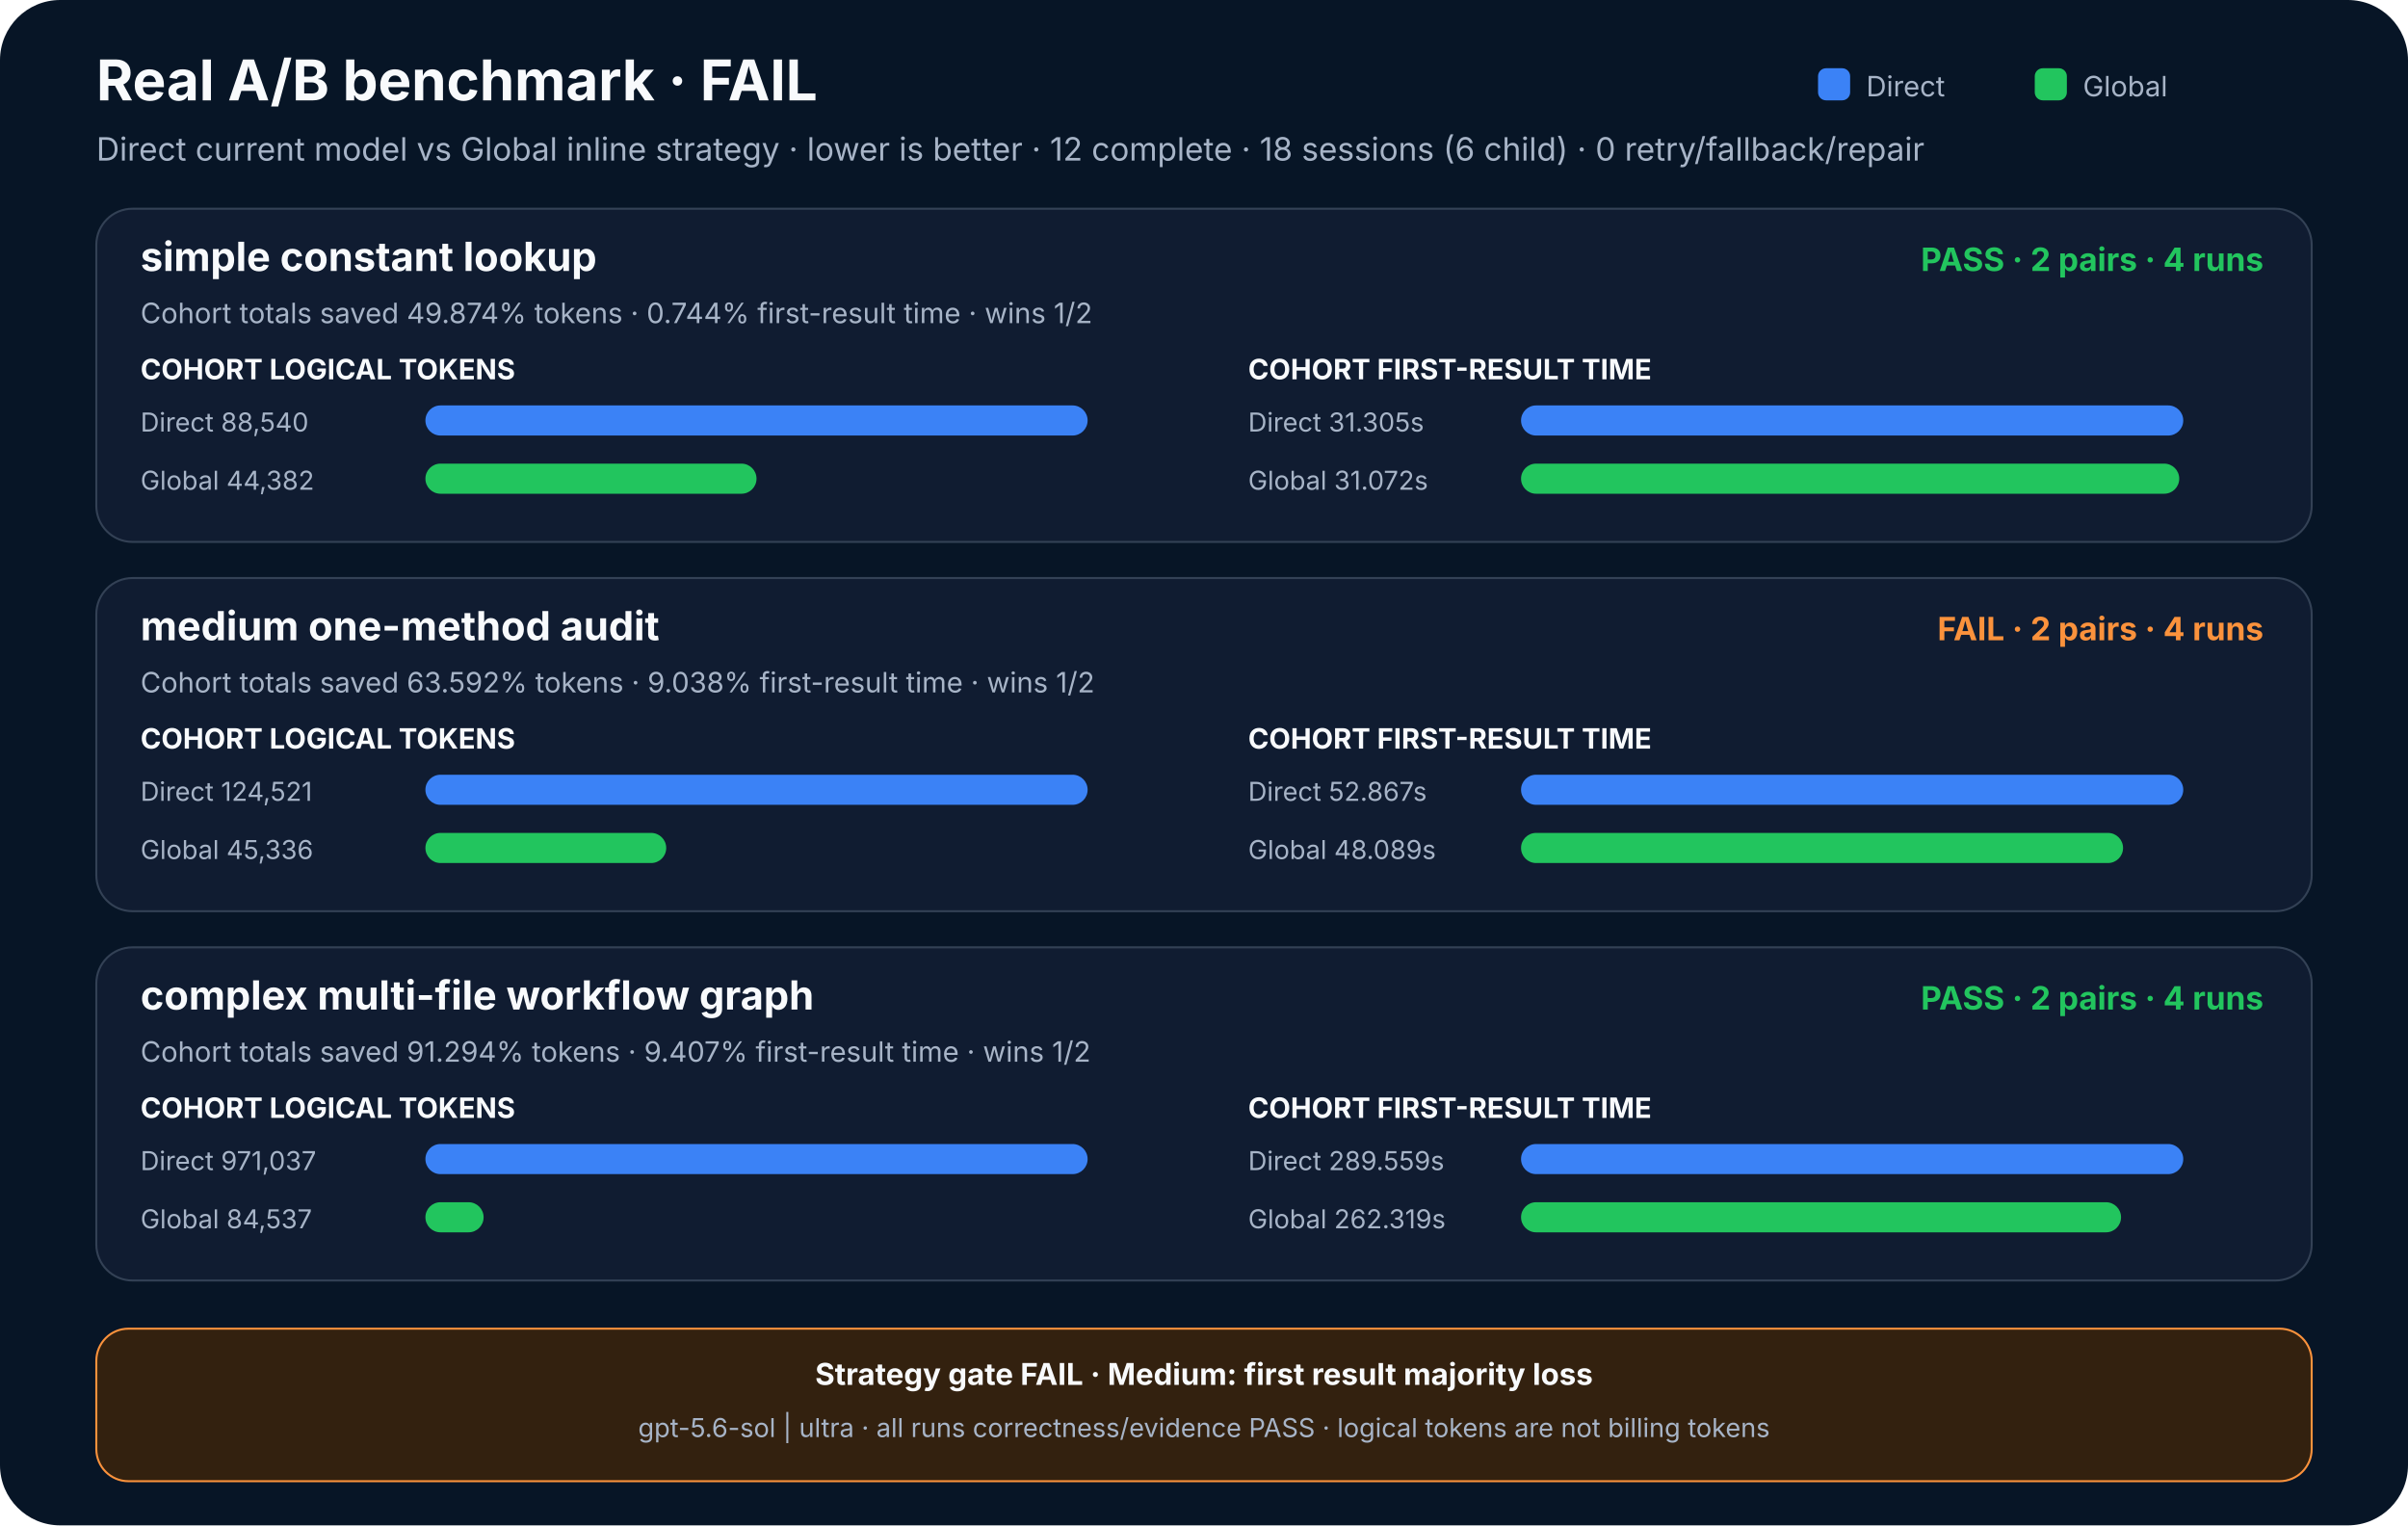
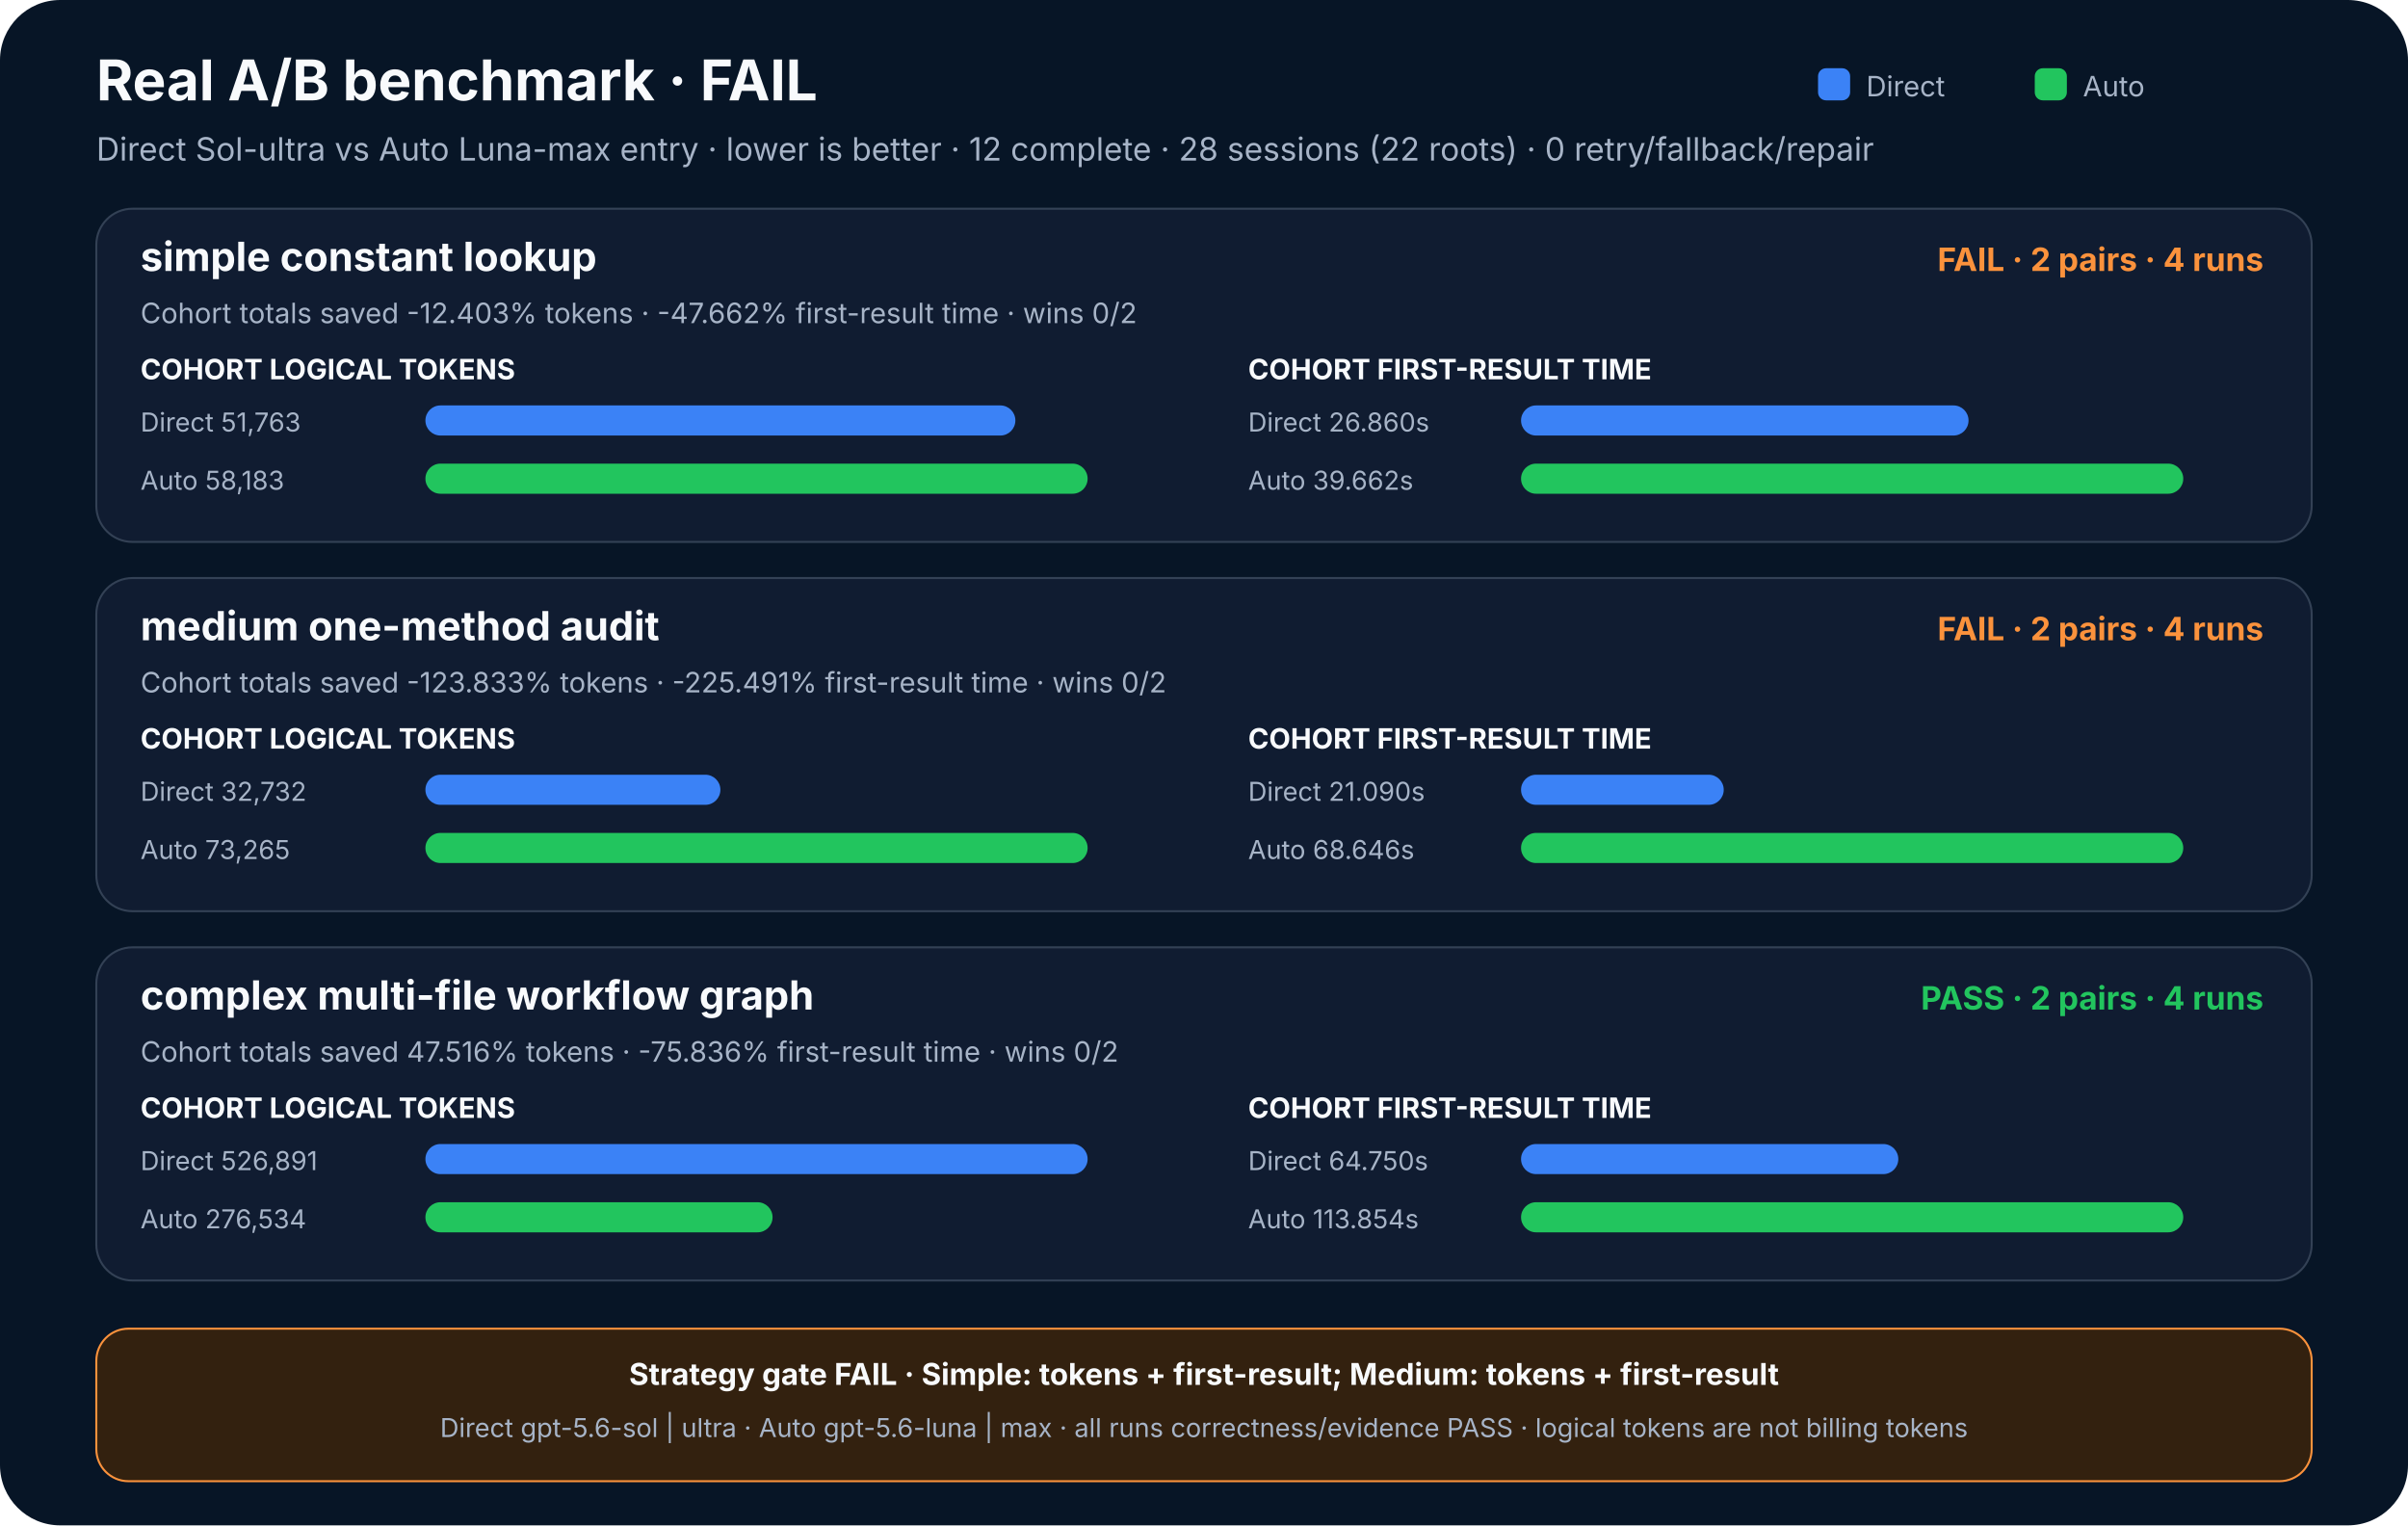
<svg xmlns="http://www.w3.org/2000/svg" width="1200" height="760" viewBox="0 0 1200 760" role="img" aria-labelledby="title desc">
  <rect width="1200" height="760" rx="30" fill="#071526" />
  <text x="48" y="50" fill="#f8fafc" font-family="Inter,Arial,sans-serif" font-size="28" font-weight="700">Real A/B benchmark · FAIL</text>
-   <text x="48" y="80" fill="#a7b4c7" font-family="Inter,Arial,sans-serif" font-size="16">Direct current model vs Global inline strategy · lower is better · 12 complete · 18 sessions (6 child) · 0 retry/fallback/repair</text>
+   <text x="48" y="80" fill="#a7b4c7" font-family="Inter,Arial,sans-serif" font-size="16">Direct Sol-ultra vs Auto Luna-max entry · lower is better · 12 complete · 28 sessions (22 roots) · 0 retry/fallback/repair</text>
  <rect x="906" y="34" width="16" height="16" rx="4" fill="#3b82f6" />
  <text x="930" y="48" fill="#a7b4c7" font-family="Inter,Arial,sans-serif" font-size="14">Direct</text>
  <rect x="1014" y="34" width="16" height="16" rx="4" fill="#22c55e" />
-   <text x="1038" y="48" fill="#a7b4c7" font-family="Inter,Arial,sans-serif" font-size="14">Global</text>
+   <text x="1038" y="48" fill="#a7b4c7" font-family="Inter,Arial,sans-serif" font-size="14">Auto</text>
  <g transform="translate(48 104)">
    <rect width="1104" height="166" rx="18" fill="#101c31" stroke="#334155" />
    <text x="22" y="31" fill="#f8fafc" font-family="Inter,Arial,sans-serif" font-size="20" font-weight="700">simple constant lookup</text>
-     <text x="1080" y="31" text-anchor="end" fill="#22c55e" font-family="Inter,Arial,sans-serif" font-size="16" font-weight="700">PASS · 2 pairs · 4 runs</text>
-     <text x="22" y="57" fill="#a7b4c7" font-family="Inter,Arial,sans-serif" font-size="14">Cohort totals saved 49.874% tokens · 0.744% first-result time · wins 1/2</text>
+     <text x="1080" y="31" text-anchor="end" fill="#fb923c" font-family="Inter,Arial,sans-serif" font-size="16" font-weight="700">FAIL · 2 pairs · 4 runs</text>
+     <text x="22" y="57" fill="#a7b4c7" font-family="Inter,Arial,sans-serif" font-size="14">Cohort totals saved -12.403% tokens · -47.662% first-result time · wins 0/2</text>
    <text x="22" y="85" fill="#f8fafc" font-family="Inter,Arial,sans-serif" font-size="14" font-weight="700">COHORT LOGICAL TOKENS</text>
    <text x="574" y="85" fill="#f8fafc" font-family="Inter,Arial,sans-serif" font-size="14" font-weight="700">COHORT FIRST-RESULT TIME</text>
-     <text x="22" y="111" fill="#a7b4c7" font-family="Inter,Arial,sans-serif" font-size="13">Direct 88,540</text>
-     <rect x="164" y="98" width="330" height="15" rx="7.5" fill="#3b82f6" />
-     <text x="22" y="140" fill="#a7b4c7" font-family="Inter,Arial,sans-serif" font-size="13">Global 44,382</text>
-     <rect x="164" y="127" width="165" height="15" rx="7.5" fill="#22c55e" />
-     <text x="574" y="111" fill="#a7b4c7" font-family="Inter,Arial,sans-serif" font-size="13">Direct 31.305s</text>
-     <rect x="710" y="98" width="330" height="15" rx="7.5" fill="#3b82f6" />
-     <text x="574" y="140" fill="#a7b4c7" font-family="Inter,Arial,sans-serif" font-size="13">Global 31.072s</text>
-     <rect x="710" y="127" width="328" height="15" rx="7.5" fill="#22c55e" />
+     <text x="22" y="111" fill="#a7b4c7" font-family="Inter,Arial,sans-serif" font-size="13">Direct 51,763</text>
+     <rect x="164" y="98" width="294" height="15" rx="7.5" fill="#3b82f6" />
+     <text x="22" y="140" fill="#a7b4c7" font-family="Inter,Arial,sans-serif" font-size="13">Auto 58,183</text>
+     <rect x="164" y="127" width="330" height="15" rx="7.5" fill="#22c55e" />
+     <text x="574" y="111" fill="#a7b4c7" font-family="Inter,Arial,sans-serif" font-size="13">Direct 26.860s</text>
+     <rect x="710" y="98" width="223" height="15" rx="7.5" fill="#3b82f6" />
+     <text x="574" y="140" fill="#a7b4c7" font-family="Inter,Arial,sans-serif" font-size="13">Auto 39.662s</text>
+     <rect x="710" y="127" width="330" height="15" rx="7.5" fill="#22c55e" />
  </g>
  <g transform="translate(48 288)">
    <rect width="1104" height="166" rx="18" fill="#101c31" stroke="#334155" />
    <text x="22" y="31" fill="#f8fafc" font-family="Inter,Arial,sans-serif" font-size="20" font-weight="700">medium one-method audit</text>
    <text x="1080" y="31" text-anchor="end" fill="#fb923c" font-family="Inter,Arial,sans-serif" font-size="16" font-weight="700">FAIL · 2 pairs · 4 runs</text>
-     <text x="22" y="57" fill="#a7b4c7" font-family="Inter,Arial,sans-serif" font-size="14">Cohort totals saved 63.592% tokens · 9.038% first-result time · wins 1/2</text>
+     <text x="22" y="57" fill="#a7b4c7" font-family="Inter,Arial,sans-serif" font-size="14">Cohort totals saved -123.833% tokens · -225.491% first-result time · wins 0/2</text>
    <text x="22" y="85" fill="#f8fafc" font-family="Inter,Arial,sans-serif" font-size="14" font-weight="700">COHORT LOGICAL TOKENS</text>
    <text x="574" y="85" fill="#f8fafc" font-family="Inter,Arial,sans-serif" font-size="14" font-weight="700">COHORT FIRST-RESULT TIME</text>
-     <text x="22" y="111" fill="#a7b4c7" font-family="Inter,Arial,sans-serif" font-size="13">Direct 124,521</text>
-     <rect x="164" y="98" width="330" height="15" rx="7.5" fill="#3b82f6" />
-     <text x="22" y="140" fill="#a7b4c7" font-family="Inter,Arial,sans-serif" font-size="13">Global 45,336</text>
-     <rect x="164" y="127" width="120" height="15" rx="7.5" fill="#22c55e" />
-     <text x="574" y="111" fill="#a7b4c7" font-family="Inter,Arial,sans-serif" font-size="13">Direct 52.867s</text>
-     <rect x="710" y="98" width="330" height="15" rx="7.5" fill="#3b82f6" />
-     <text x="574" y="140" fill="#a7b4c7" font-family="Inter,Arial,sans-serif" font-size="13">Global 48.089s</text>
-     <rect x="710" y="127" width="300" height="15" rx="7.5" fill="#22c55e" />
+     <text x="22" y="111" fill="#a7b4c7" font-family="Inter,Arial,sans-serif" font-size="13">Direct 32,732</text>
+     <rect x="164" y="98" width="147" height="15" rx="7.5" fill="#3b82f6" />
+     <text x="22" y="140" fill="#a7b4c7" font-family="Inter,Arial,sans-serif" font-size="13">Auto 73,265</text>
+     <rect x="164" y="127" width="330" height="15" rx="7.5" fill="#22c55e" />
+     <text x="574" y="111" fill="#a7b4c7" font-family="Inter,Arial,sans-serif" font-size="13">Direct 21.090s</text>
+     <rect x="710" y="98" width="101" height="15" rx="7.5" fill="#3b82f6" />
+     <text x="574" y="140" fill="#a7b4c7" font-family="Inter,Arial,sans-serif" font-size="13">Auto 68.646s</text>
+     <rect x="710" y="127" width="330" height="15" rx="7.5" fill="#22c55e" />
  </g>
  <g transform="translate(48 472)">
    <rect width="1104" height="166" rx="18" fill="#101c31" stroke="#334155" />
    <text x="22" y="31" fill="#f8fafc" font-family="Inter,Arial,sans-serif" font-size="20" font-weight="700">complex multi-file workflow graph</text>
    <text x="1080" y="31" text-anchor="end" fill="#22c55e" font-family="Inter,Arial,sans-serif" font-size="16" font-weight="700">PASS · 2 pairs · 4 runs</text>
-     <text x="22" y="57" fill="#a7b4c7" font-family="Inter,Arial,sans-serif" font-size="14">Cohort totals saved 91.294% tokens · 9.407% first-result time · wins 1/2</text>
+     <text x="22" y="57" fill="#a7b4c7" font-family="Inter,Arial,sans-serif" font-size="14">Cohort totals saved 47.516% tokens · -75.836% first-result time · wins 0/2</text>
    <text x="22" y="85" fill="#f8fafc" font-family="Inter,Arial,sans-serif" font-size="14" font-weight="700">COHORT LOGICAL TOKENS</text>
    <text x="574" y="85" fill="#f8fafc" font-family="Inter,Arial,sans-serif" font-size="14" font-weight="700">COHORT FIRST-RESULT TIME</text>
-     <text x="22" y="111" fill="#a7b4c7" font-family="Inter,Arial,sans-serif" font-size="13">Direct 971,037</text>
+     <text x="22" y="111" fill="#a7b4c7" font-family="Inter,Arial,sans-serif" font-size="13">Direct 526,891</text>
    <rect x="164" y="98" width="330" height="15" rx="7.5" fill="#3b82f6" />
-     <text x="22" y="140" fill="#a7b4c7" font-family="Inter,Arial,sans-serif" font-size="13">Global 84,537</text>
-     <rect x="164" y="127" width="29" height="15" rx="7.5" fill="#22c55e" />
-     <text x="574" y="111" fill="#a7b4c7" font-family="Inter,Arial,sans-serif" font-size="13">Direct 289.559s</text>
-     <rect x="710" y="98" width="330" height="15" rx="7.5" fill="#3b82f6" />
-     <text x="574" y="140" fill="#a7b4c7" font-family="Inter,Arial,sans-serif" font-size="13">Global 262.319s</text>
-     <rect x="710" y="127" width="299" height="15" rx="7.5" fill="#22c55e" />
+     <text x="22" y="140" fill="#a7b4c7" font-family="Inter,Arial,sans-serif" font-size="13">Auto 276,534</text>
+     <rect x="164" y="127" width="173" height="15" rx="7.5" fill="#22c55e" />
+     <text x="574" y="111" fill="#a7b4c7" font-family="Inter,Arial,sans-serif" font-size="13">Direct 64.750s</text>
+     <rect x="710" y="98" width="188" height="15" rx="7.5" fill="#3b82f6" />
+     <text x="574" y="140" fill="#a7b4c7" font-family="Inter,Arial,sans-serif" font-size="13">Auto 113.854s</text>
+     <rect x="710" y="127" width="330" height="15" rx="7.5" fill="#22c55e" />
  </g>
  <rect x="48" y="662" width="1104" height="76" rx="16" fill="#33210f" stroke="#fb923c" />
-   <text x="600" y="690" text-anchor="middle" fill="#f8fafc" font-family="Inter,Arial,sans-serif" font-size="15" font-weight="700">Strategy gate FAIL · Medium: first result majority loss</text>
-   <text x="600" y="716" text-anchor="middle" fill="#a7b4c7" font-family="Inter,Arial,sans-serif" font-size="13">gpt-5.6-sol | ultra · all runs correctness/evidence PASS · logical tokens are not billing tokens</text>
+   <text x="600" y="690" text-anchor="middle" fill="#f8fafc" font-family="Inter,Arial,sans-serif" font-size="15" font-weight="700">Strategy gate FAIL · Simple: tokens + first-result; Medium: tokens + first-result</text>
+   <text x="600" y="716" text-anchor="middle" fill="#a7b4c7" font-family="Inter,Arial,sans-serif" font-size="13">Direct gpt-5.6-sol | ultra · Auto gpt-5.6-luna | max · all runs correctness/evidence PASS · logical tokens are not billing tokens</text>
</svg>
